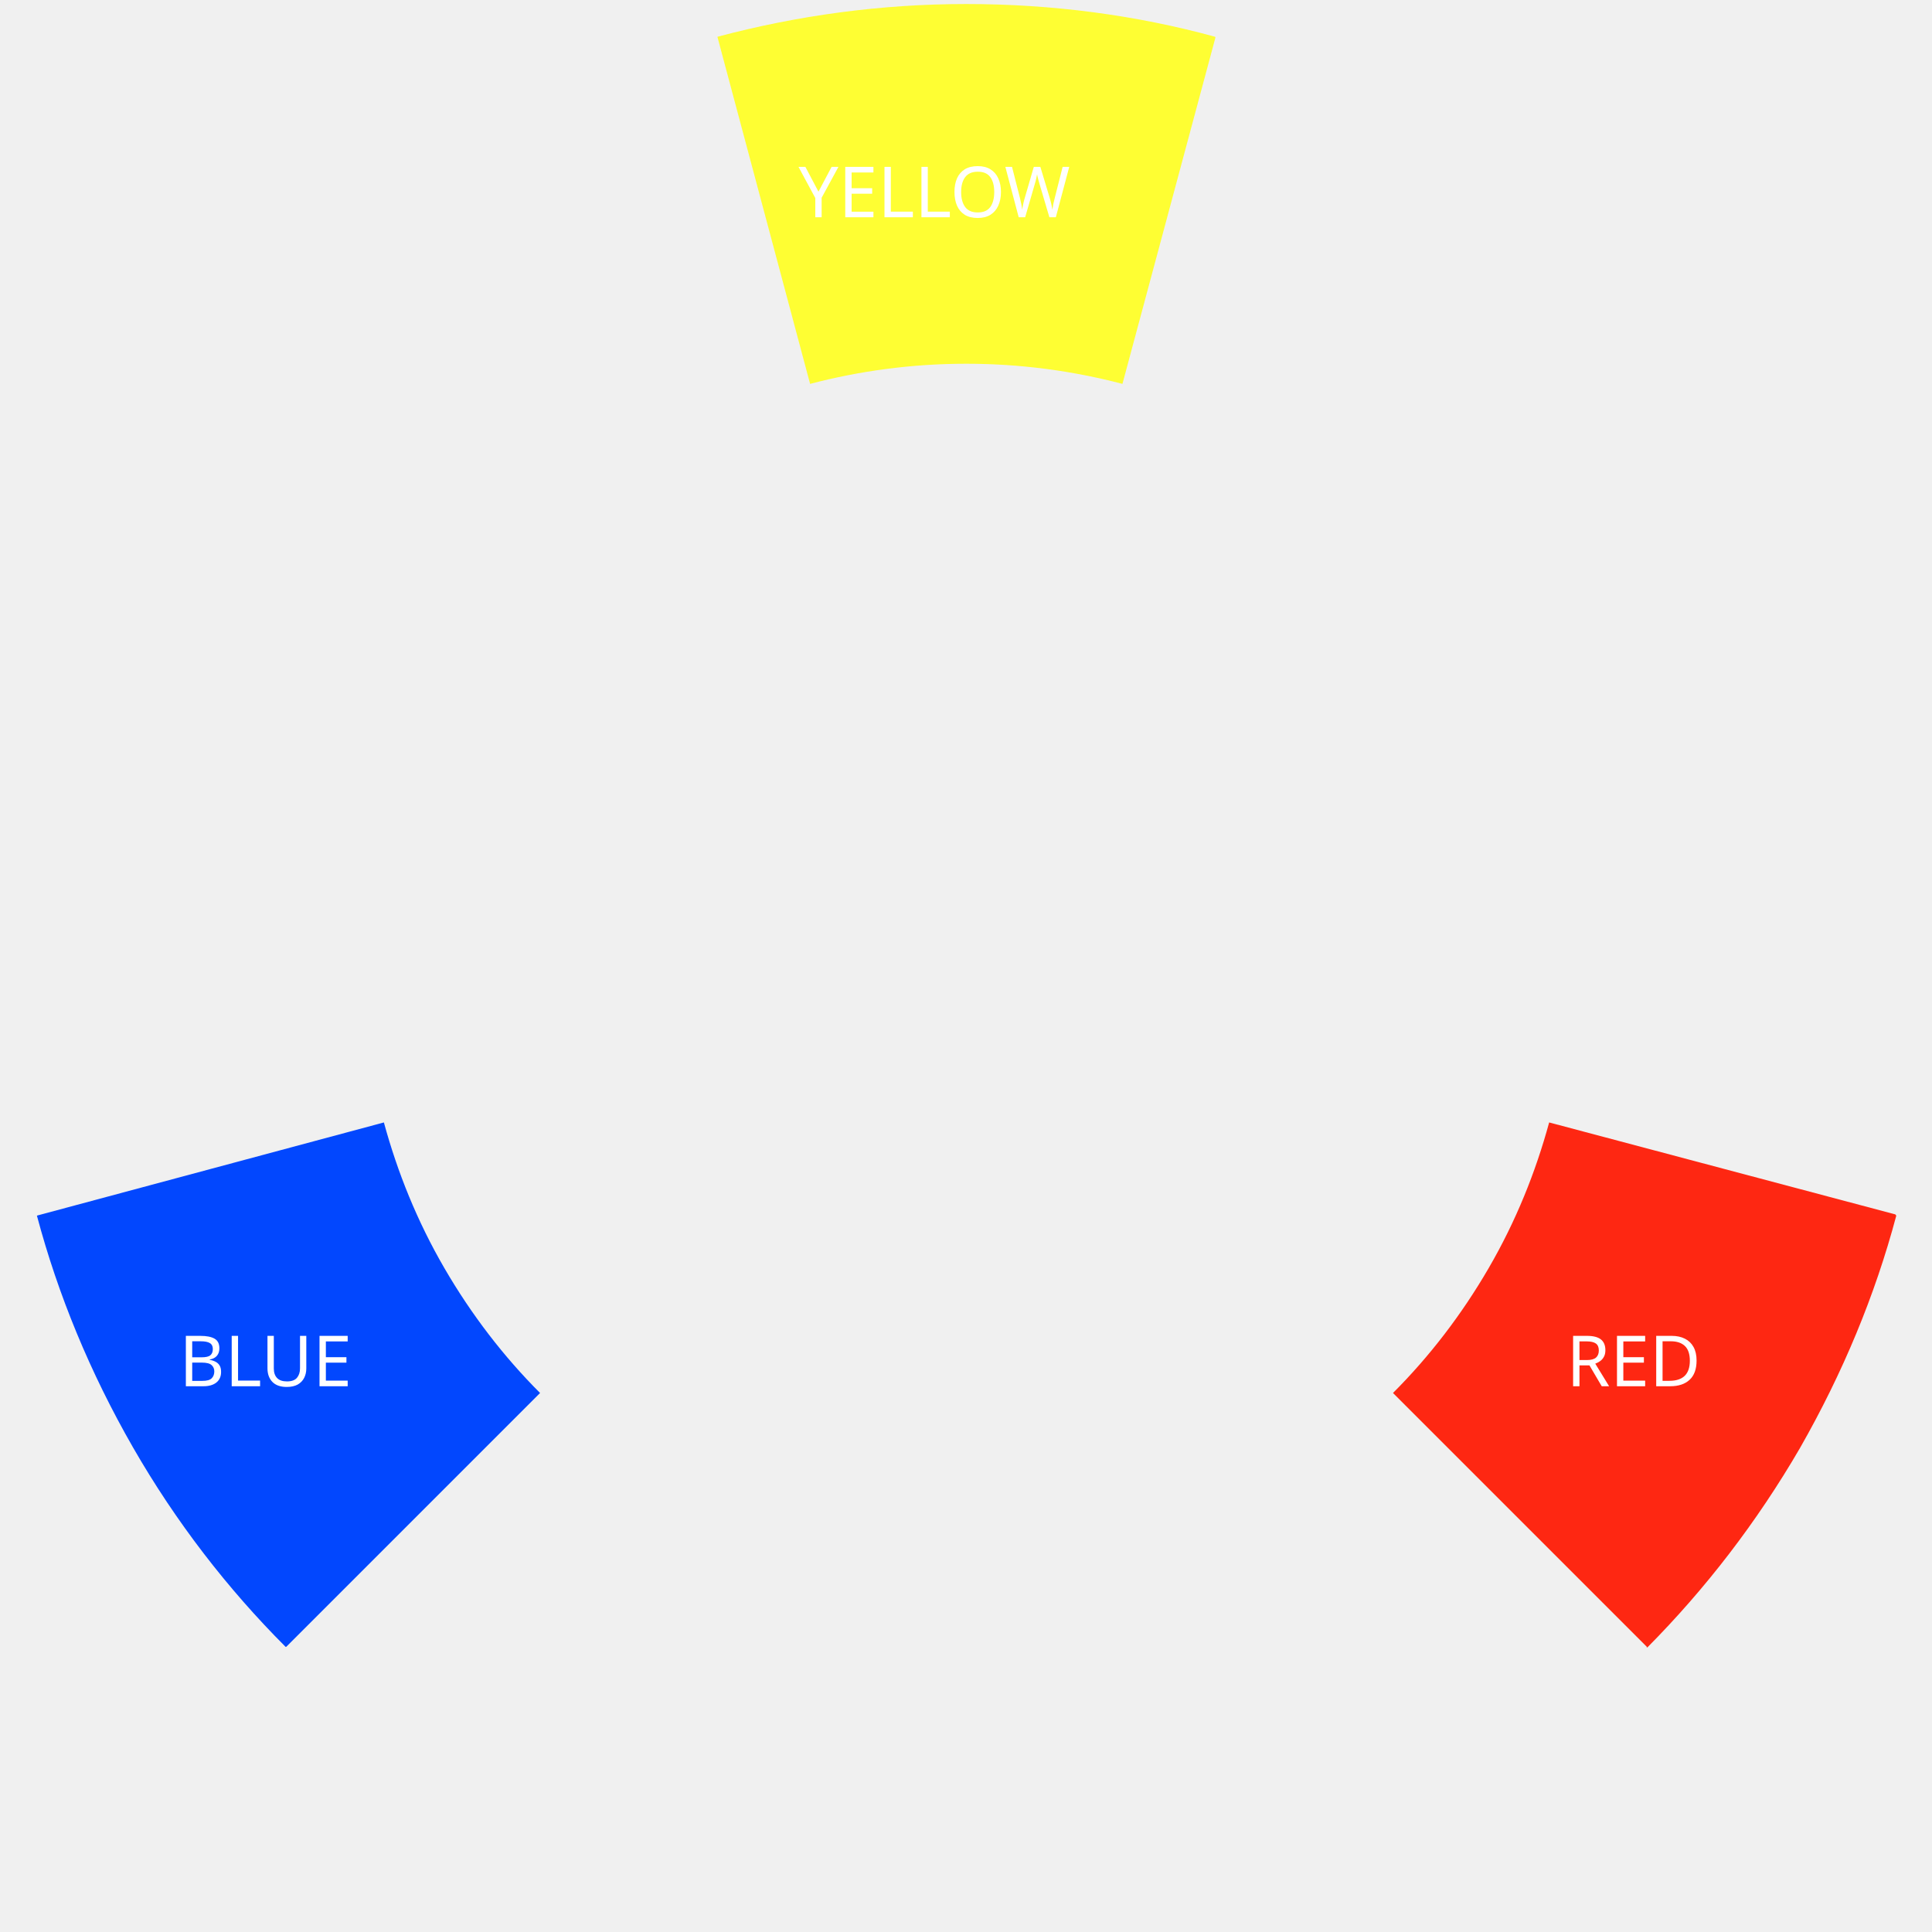
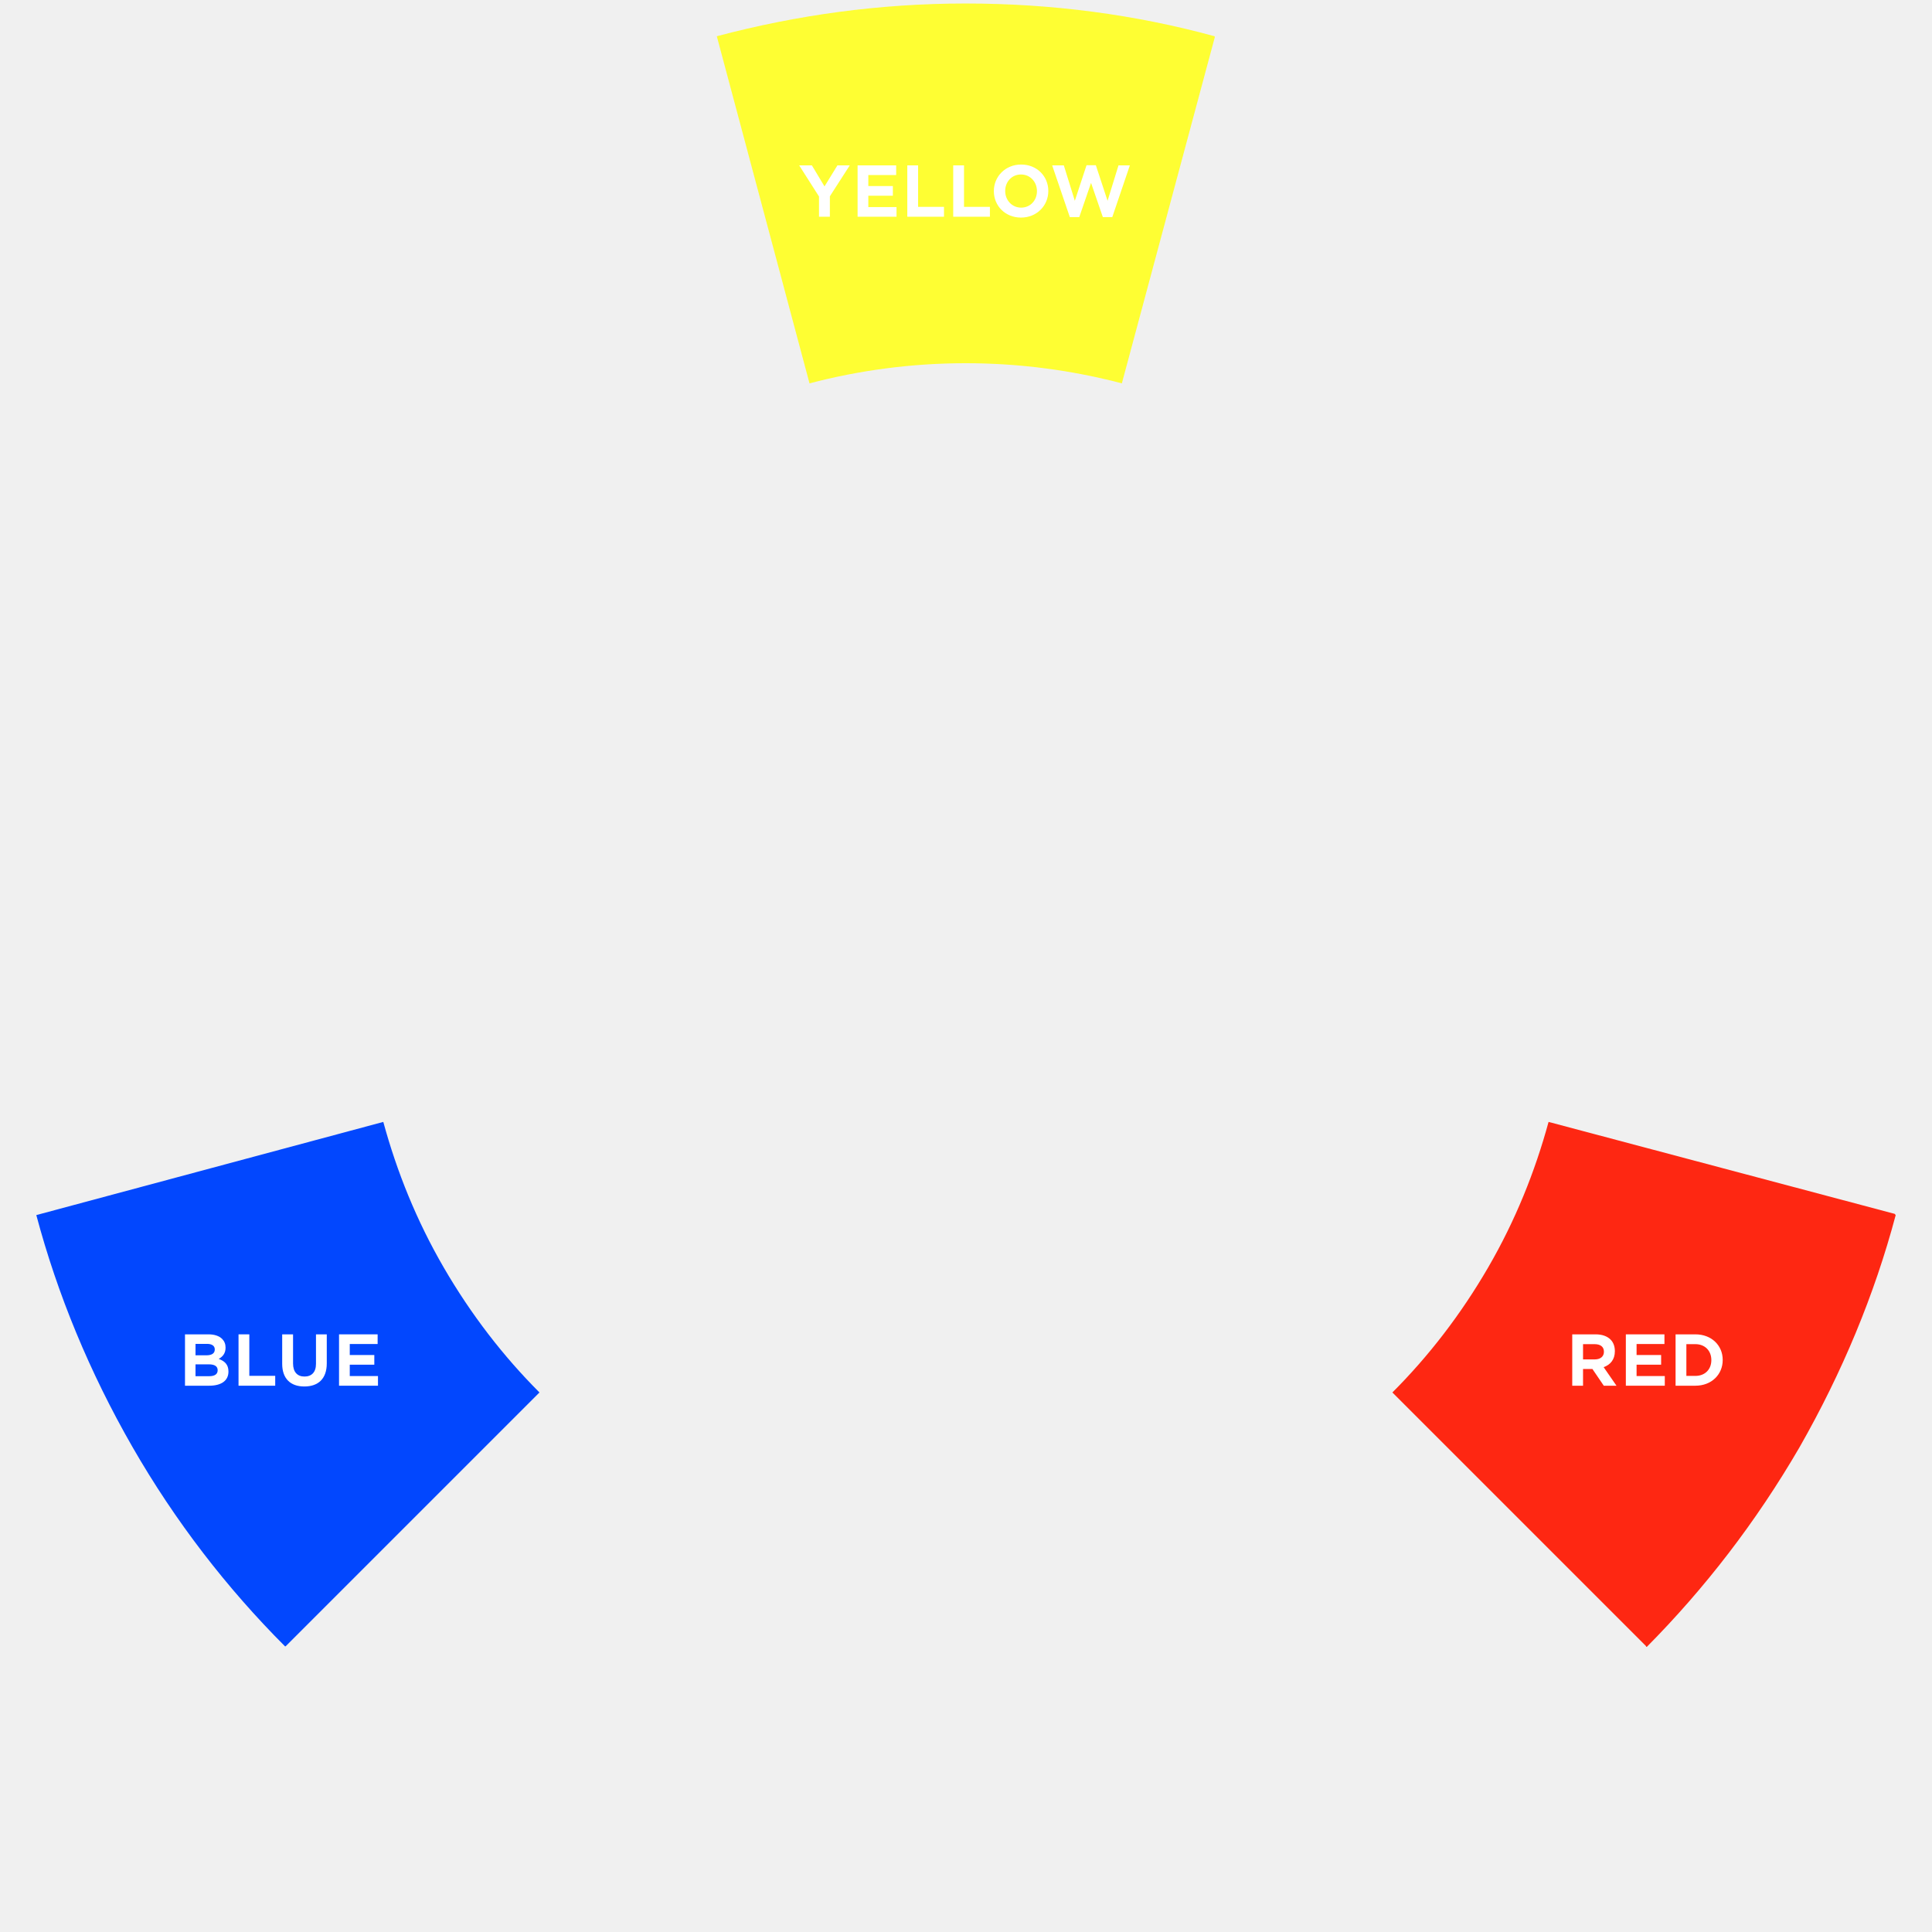
- <svg xmlns="http://www.w3.org/2000/svg" version="1.1" id="Layer_1" x="0px" y="0px" width="552px" height="552px" viewBox="-85 -85 552 552" enable-background="new -85 -85 552 552" xml:space="preserve">
+ <svg xmlns="http://www.w3.org/2000/svg" version="1.1" id="Layer_1" x="0px" y="0px" width="552px" height="552px" viewBox="0 0 552 552" enable-background="new 0 0 552 552" xml:space="preserve">
  <g>
-     <path fill="none" d="M313.067,69.233l-0.071,0.07c-10.364-10.364-22.311-19.576-35.697-27.349   c-13.387-7.773-27.349-13.386-41.601-17.272c-14.247-3.743-29.219-5.758-44.621-5.758s-30.372,2.015-44.622,5.758   c-14.25,3.886-28.213,9.5-41.599,17.272c-13.336,7.742-25.242,16.917-35.578,27.234l0.024,0.115   c-10.364,10.365-19.576,22.311-27.349,35.698c-7.773,13.387-13.387,27.349-17.273,41.599l-0.039,0.013   c-3.716,14.205-5.719,29.12-5.719,44.465c0,15.401,2.015,30.371,5.758,44.621c3.886,14.251,9.5,28.215,17.273,41.6   c7.772,13.386,16.985,25.334,27.349,35.697c10.364,10.364,22.311,19.577,35.697,27.35c13.387,7.772,27.349,13.386,41.6,17.272   l-0.009,0.034c14.21,3.72,29.134,5.724,44.487,5.724c15.402,0,30.372-2.013,44.621-5.758c14.252-3.887,28.216-9.5,41.601-17.272   c13.387-7.772,25.333-16.985,35.697-27.35c10.363-10.363,19.577-22.311,27.349-35.697c7.773-13.386,13.387-27.349,17.273-41.6   c3.743-14.248,5.902-29.22,5.902-44.621c0-15.402-2.015-30.372-5.902-44.622c-3.887-14.25-9.5-28.213-17.273-41.599   C332.591,91.5,323.399,79.58,313.067,69.233z" />
-     <path fill="#FEFE33" d="M191.078,18.924c15.402,0,30.372,2.015,44.621,5.758l26.567-98.948l-0.081-0.228   c-22.6-6.19-46.492-9.356-71.107-9.356c-24.614,0-48.364,3.31-71.106,9.356l26.485,99.176   C160.706,20.939,175.676,18.924,191.078,18.924z" />
-     <path fill="none" d="M235.698,357.618c-14.247,3.745-29.219,5.758-44.621,5.758c-15.354,0-30.277-2.004-44.487-5.724   l-26.554,98.897l0.077,0.244c22.6,6.189,46.494,9.356,71.108,9.356c24.614,0,48.363-3.311,71.106-9.356l0.062-0.205   c-0.067,0.02-0.138,0.041-0.207,0.059L235.698,357.618z" />
-     <path fill="#FE2712" d="M340.345,277.299c-7.771,13.387-16.985,25.334-27.349,35.697l72.547,72.547   c-0.04,0.038-0.083,0.077-0.121,0.116l0.265,0.026c16.554-16.695,31.235-35.696,43.614-56.999   c12.234-21.447,21.447-43.614,27.494-66.358l-0.284-0.362l-98.893-26.267C353.731,249.95,348.118,263.913,340.345,277.299z" />
-     <path fill="#0247FE" d="M41.955,277.299c-7.773-13.386-13.387-27.349-17.273-41.6l-99.138,26.619   c6.045,22.698,15.243,44.962,27.456,66.223c12.235,21.305,27.061,40.449,43.614,57.002l0.175-0.03l72.516-72.517   C58.939,302.633,49.727,290.686,41.955,277.299z" />
+     <path fill="none" d="M397.896,154.083l-0.07,0.07c-10.363-10.364-22.311-19.576-35.697-27.349   c-13.387-7.773-27.348-13.387-41.6-17.272c-14.248-3.743-29.219-5.758-44.622-5.758c-15.402,0-30.372,2.015-44.622,5.758   c-14.25,3.886-28.213,9.5-41.599,17.272c-13.336,7.741-25.242,16.917-35.578,27.233l0.024,0.115   c-10.364,10.365-19.576,22.312-27.349,35.698s-13.387,27.349-17.273,41.599l-0.039,0.013c-3.716,14.205-5.719,29.12-5.719,44.466   c0,15.401,2.015,30.371,5.758,44.621c3.886,14.251,9.5,28.215,17.273,41.6c7.772,13.387,16.985,25.334,27.349,35.697   c10.364,10.364,22.311,19.577,35.697,27.35c13.387,7.772,27.349,13.387,41.6,17.272l-0.009,0.034   c14.21,3.72,29.134,5.724,44.487,5.724c15.403,0,30.372-2.013,44.622-5.758c14.252-3.887,28.215-9.5,41.6-17.272   c13.387-7.771,25.334-16.984,35.697-27.35c10.363-10.363,19.576-22.311,27.35-35.697c7.773-13.386,13.387-27.349,17.273-41.6   c3.742-14.248,5.9-29.22,5.9-44.621c0-15.402-2.014-30.372-5.9-44.622c-3.889-14.25-9.5-28.213-17.273-41.6   C417.422,176.351,408.229,164.431,397.896,154.083z" />
+     <path fill="#FEFE33" d="M275.909,103.774c15.402,0,30.373,2.015,44.621,5.758l26.568-98.948l-0.082-0.228   C324.416,4.166,300.523,1,275.909,1c-24.614,0-48.364,3.311-71.106,9.356l26.485,99.176   C245.537,105.789,260.506,103.774,275.909,103.774z" />
+     <path fill="none" d="M320.529,442.469c-14.248,3.745-29.219,5.758-44.622,5.758c-15.354,0-30.277-2.004-44.487-5.724   l-26.554,98.896l0.077,0.244c22.6,6.189,46.494,9.356,71.109,9.356c24.614,0,48.362-3.312,71.106-9.356l0.062-0.205   c-0.068,0.021-0.139,0.041-0.207,0.06L320.529,442.469z" />
+     <path fill="#FE2712" d="M425.176,362.149c-7.771,13.387-16.986,25.334-27.35,35.697l72.547,72.547   c-0.039,0.038-0.082,0.077-0.121,0.116l0.266,0.025c16.555-16.694,31.234-35.695,43.613-56.999   c12.234-21.446,21.447-43.613,27.494-66.357l-0.283-0.362l-98.893-26.267C438.561,334.801,432.949,348.764,425.176,362.149z" />
+     <path fill="#0247FE" d="M126.786,362.149c-7.773-13.386-13.387-27.349-17.273-41.6l-99.138,26.618   c6.045,22.698,15.243,44.963,27.456,66.224c12.235,21.305,27.061,40.449,43.614,57.002l0.175-0.03l72.516-72.517   C143.77,387.483,134.558,375.536,126.786,362.149z" />
  </g>
-   <rect x="347.158" y="295.772" fill="none" width="76.768" height="28.788" />
-   <text transform="matrix(1 0 0 1 362.5088 311.0664)" fill="#FFFFFF" font-family="'GothamSSm-Bold'" font-size="20.152">RED</text>
-   <rect x="-42.923" y="295.772" fill="none" width="76.768" height="28.788" />
-   <text transform="matrix(1 0 0 1 -33.8486 311.0664)" fill="#FFFFFF" font-family="'GothamSSm-Bold'" font-size="20.152">BLUE</text>
-   <rect x="143.289" y="-38.221" fill="none" width="95.865" height="28.788" />
-   <text transform="matrix(1 0 0 1 143.145 -22.9253)" fill="#FFFFFF" font-family="'GothamSSm-Bold'" font-size="20.152">YELLOW</text>
+   <rect x="431.988" y="380.622" fill="none" width="76.768" height="28.788" />
+   <g>
+     <g enable-background="new    ">
+       <path fill="#FFFFFF" d="M449.213,381.243h6.672c1.855,0,3.307,0.523,4.273,1.491c0.807,0.807,1.23,1.955,1.23,3.306v0.04    c0,2.379-1.311,3.87-3.205,4.536l3.668,5.301h-3.627l-3.246-4.777h-2.682v4.777h-3.084V381.243z M455.684,388.398    c1.613,0,2.58-0.866,2.58-2.157v-0.04c0-1.411-1.008-2.156-2.641-2.156h-3.326v4.354H455.684z" />
+       <path fill="#FFFFFF" d="M464.529,381.243h11.025v2.761h-7.961v3.145h7.014v2.762h-7.014v3.245h8.062v2.762h-11.127V381.243z" />
+       <path fill="#FFFFFF" d="M478.736,381.243h5.664c4.615,0,7.801,3.164,7.801,7.297v0.04c0,4.132-3.186,7.337-7.801,7.337h-5.664    V381.243z M481.82,384.045v9.07h2.58c2.721,0,4.555-1.834,4.555-4.495v-0.04c0-2.661-1.834-4.535-4.555-4.535H481.82z" />
+     </g>
+   </g>
+   <rect x="41.908" y="380.622" fill="none" width="76.768" height="28.788" />
+   <g>
+     <g enable-background="new    ">
+       <path fill="#FFFFFF" d="M52.856,381.243h6.752c1.673,0,3.003,0.463,3.85,1.29c0.665,0.685,0.988,1.491,0.988,2.499v0.04    c0,1.674-0.907,2.601-1.955,3.186c1.693,0.624,2.781,1.612,2.781,3.588v0.04c0,2.681-2.177,4.031-5.482,4.031h-6.934V381.243z     M61.363,385.536c0-0.987-0.786-1.572-2.197-1.572H55.86v3.266h3.104c1.472,0,2.399-0.504,2.399-1.653V385.536z M59.669,389.81    h-3.81v3.387h3.931c1.492,0,2.398-0.545,2.398-1.674v-0.04C62.189,390.435,61.403,389.81,59.669,389.81z" />
+       <path fill="#FFFFFF" d="M68.151,381.243h3.084v11.852h7.397v2.822H68.151V381.243z" />
+       <path fill="#FFFFFF" d="M80.625,389.648v-8.405h3.104v8.305c0,2.459,1.229,3.749,3.266,3.749c2.036,0,3.286-1.229,3.286-3.629    v-8.425h3.084v8.284c0,4.435-2.479,6.611-6.41,6.611C83.044,396.139,80.625,393.941,80.625,389.648z" />
+       <path fill="#FFFFFF" d="M96.868,381.243h11.026v2.761h-7.962v3.145h7.015v2.762h-7.015v3.245h8.062v2.762H96.868V381.243z" />
+     </g>
+   </g>
+   <rect x="228.12" y="46.629" fill="none" width="95.865" height="28.788" />
+   <g>
+     <g enable-background="new    ">
+       <path fill="#FFFFFF" d="M234.002,56.14l-5.664-8.889h3.628l3.608,6.007l3.689-6.007h3.527l-5.685,8.828v5.846h-3.104V56.14z" />
+       <path fill="#FFFFFF" d="M245.024,47.251h11.026v2.761h-7.962v3.145h7.015v2.762h-7.015v3.245h8.062v2.762h-11.126V47.251z" />
+       <path fill="#FFFFFF" d="M259.231,47.251h3.084v11.852h7.397v2.822h-10.481V47.251z" />
+       <path fill="#FFFFFF" d="M272.349,47.251h3.084v11.852h7.399v2.822h-10.483V47.251z" />
+       <path fill="#FFFFFF" d="M283.957,54.628v-0.04c0-4.152,3.285-7.579,7.801-7.579s7.76,3.366,7.76,7.539v0.04    c0,4.152-3.285,7.579-7.801,7.579S283.957,58.801,283.957,54.628z M296.273,54.628v-0.04c0-2.58-1.896-4.737-4.557-4.737    s-4.516,2.117-4.516,4.697v0.04c0,2.58,1.896,4.736,4.557,4.736S296.273,57.208,296.273,54.628z" />
+       <path fill="#FFFFFF" d="M300.623,47.251h3.326l3.143,10.118l3.348-10.159h2.66l3.346,10.159l3.125-10.118h3.244l-5.018,14.774    h-2.701l-3.367-9.776l-3.365,9.776h-2.701L300.623,47.251z" />
+     </g>
+   </g>
</svg>
